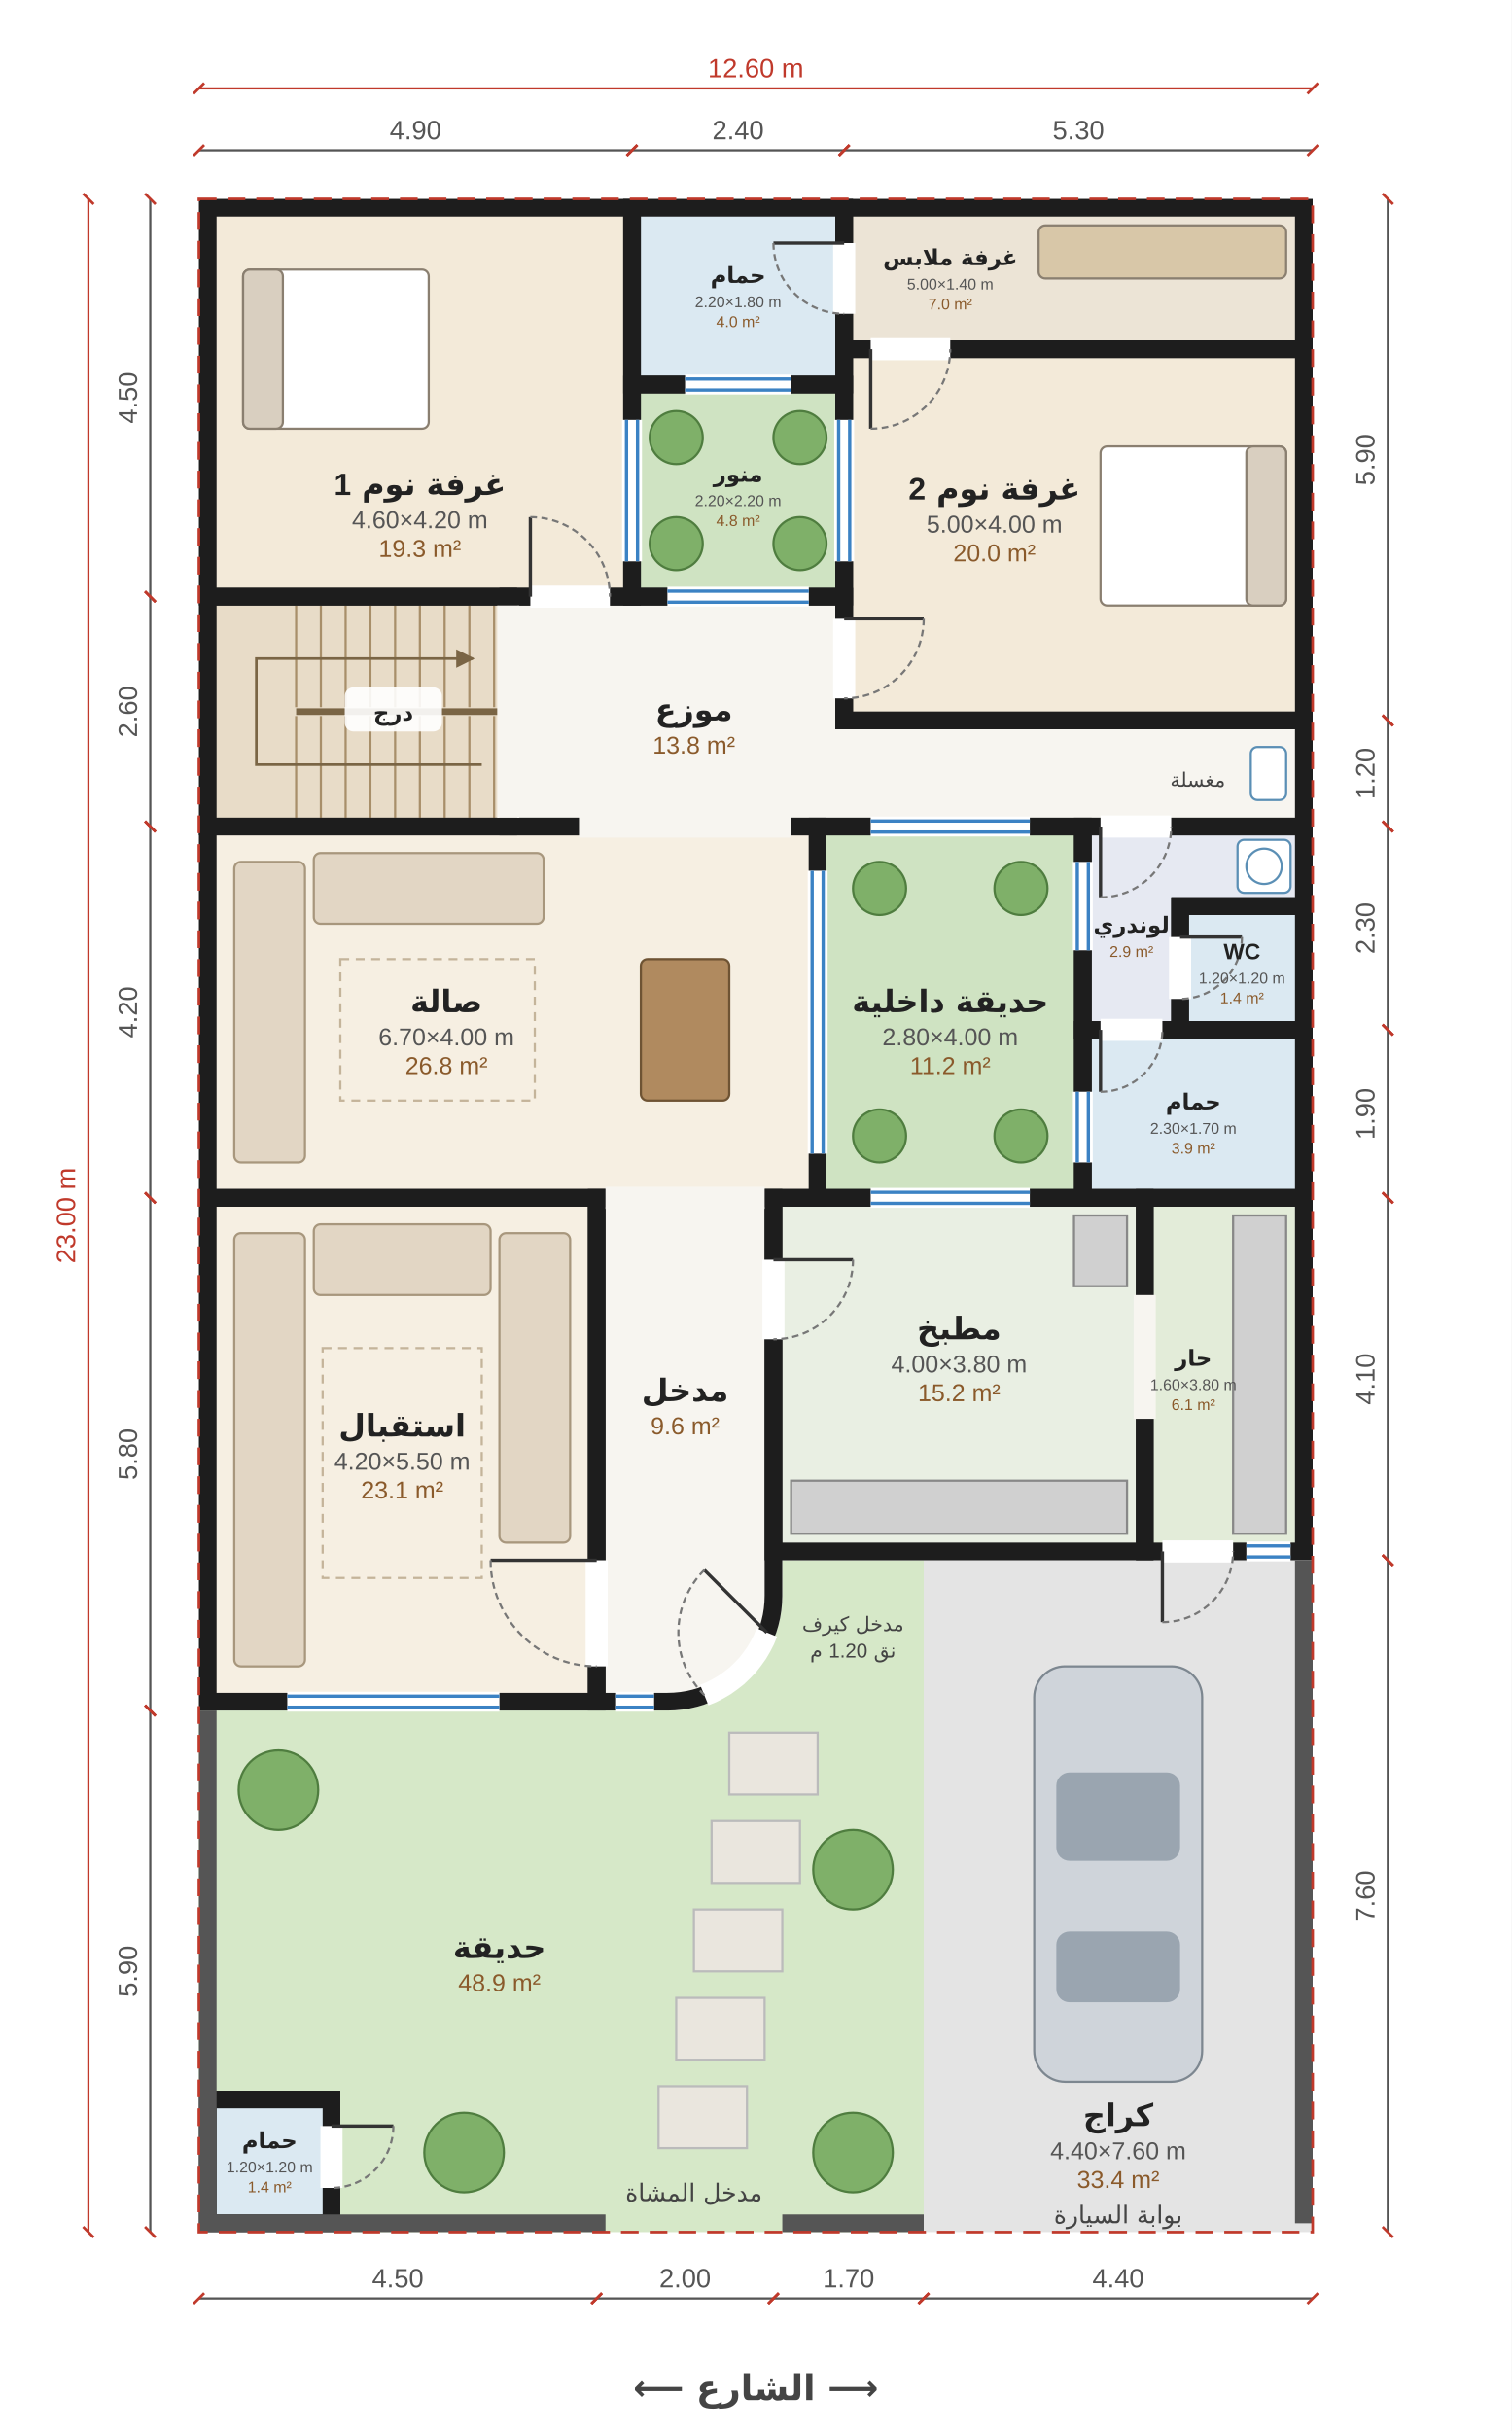
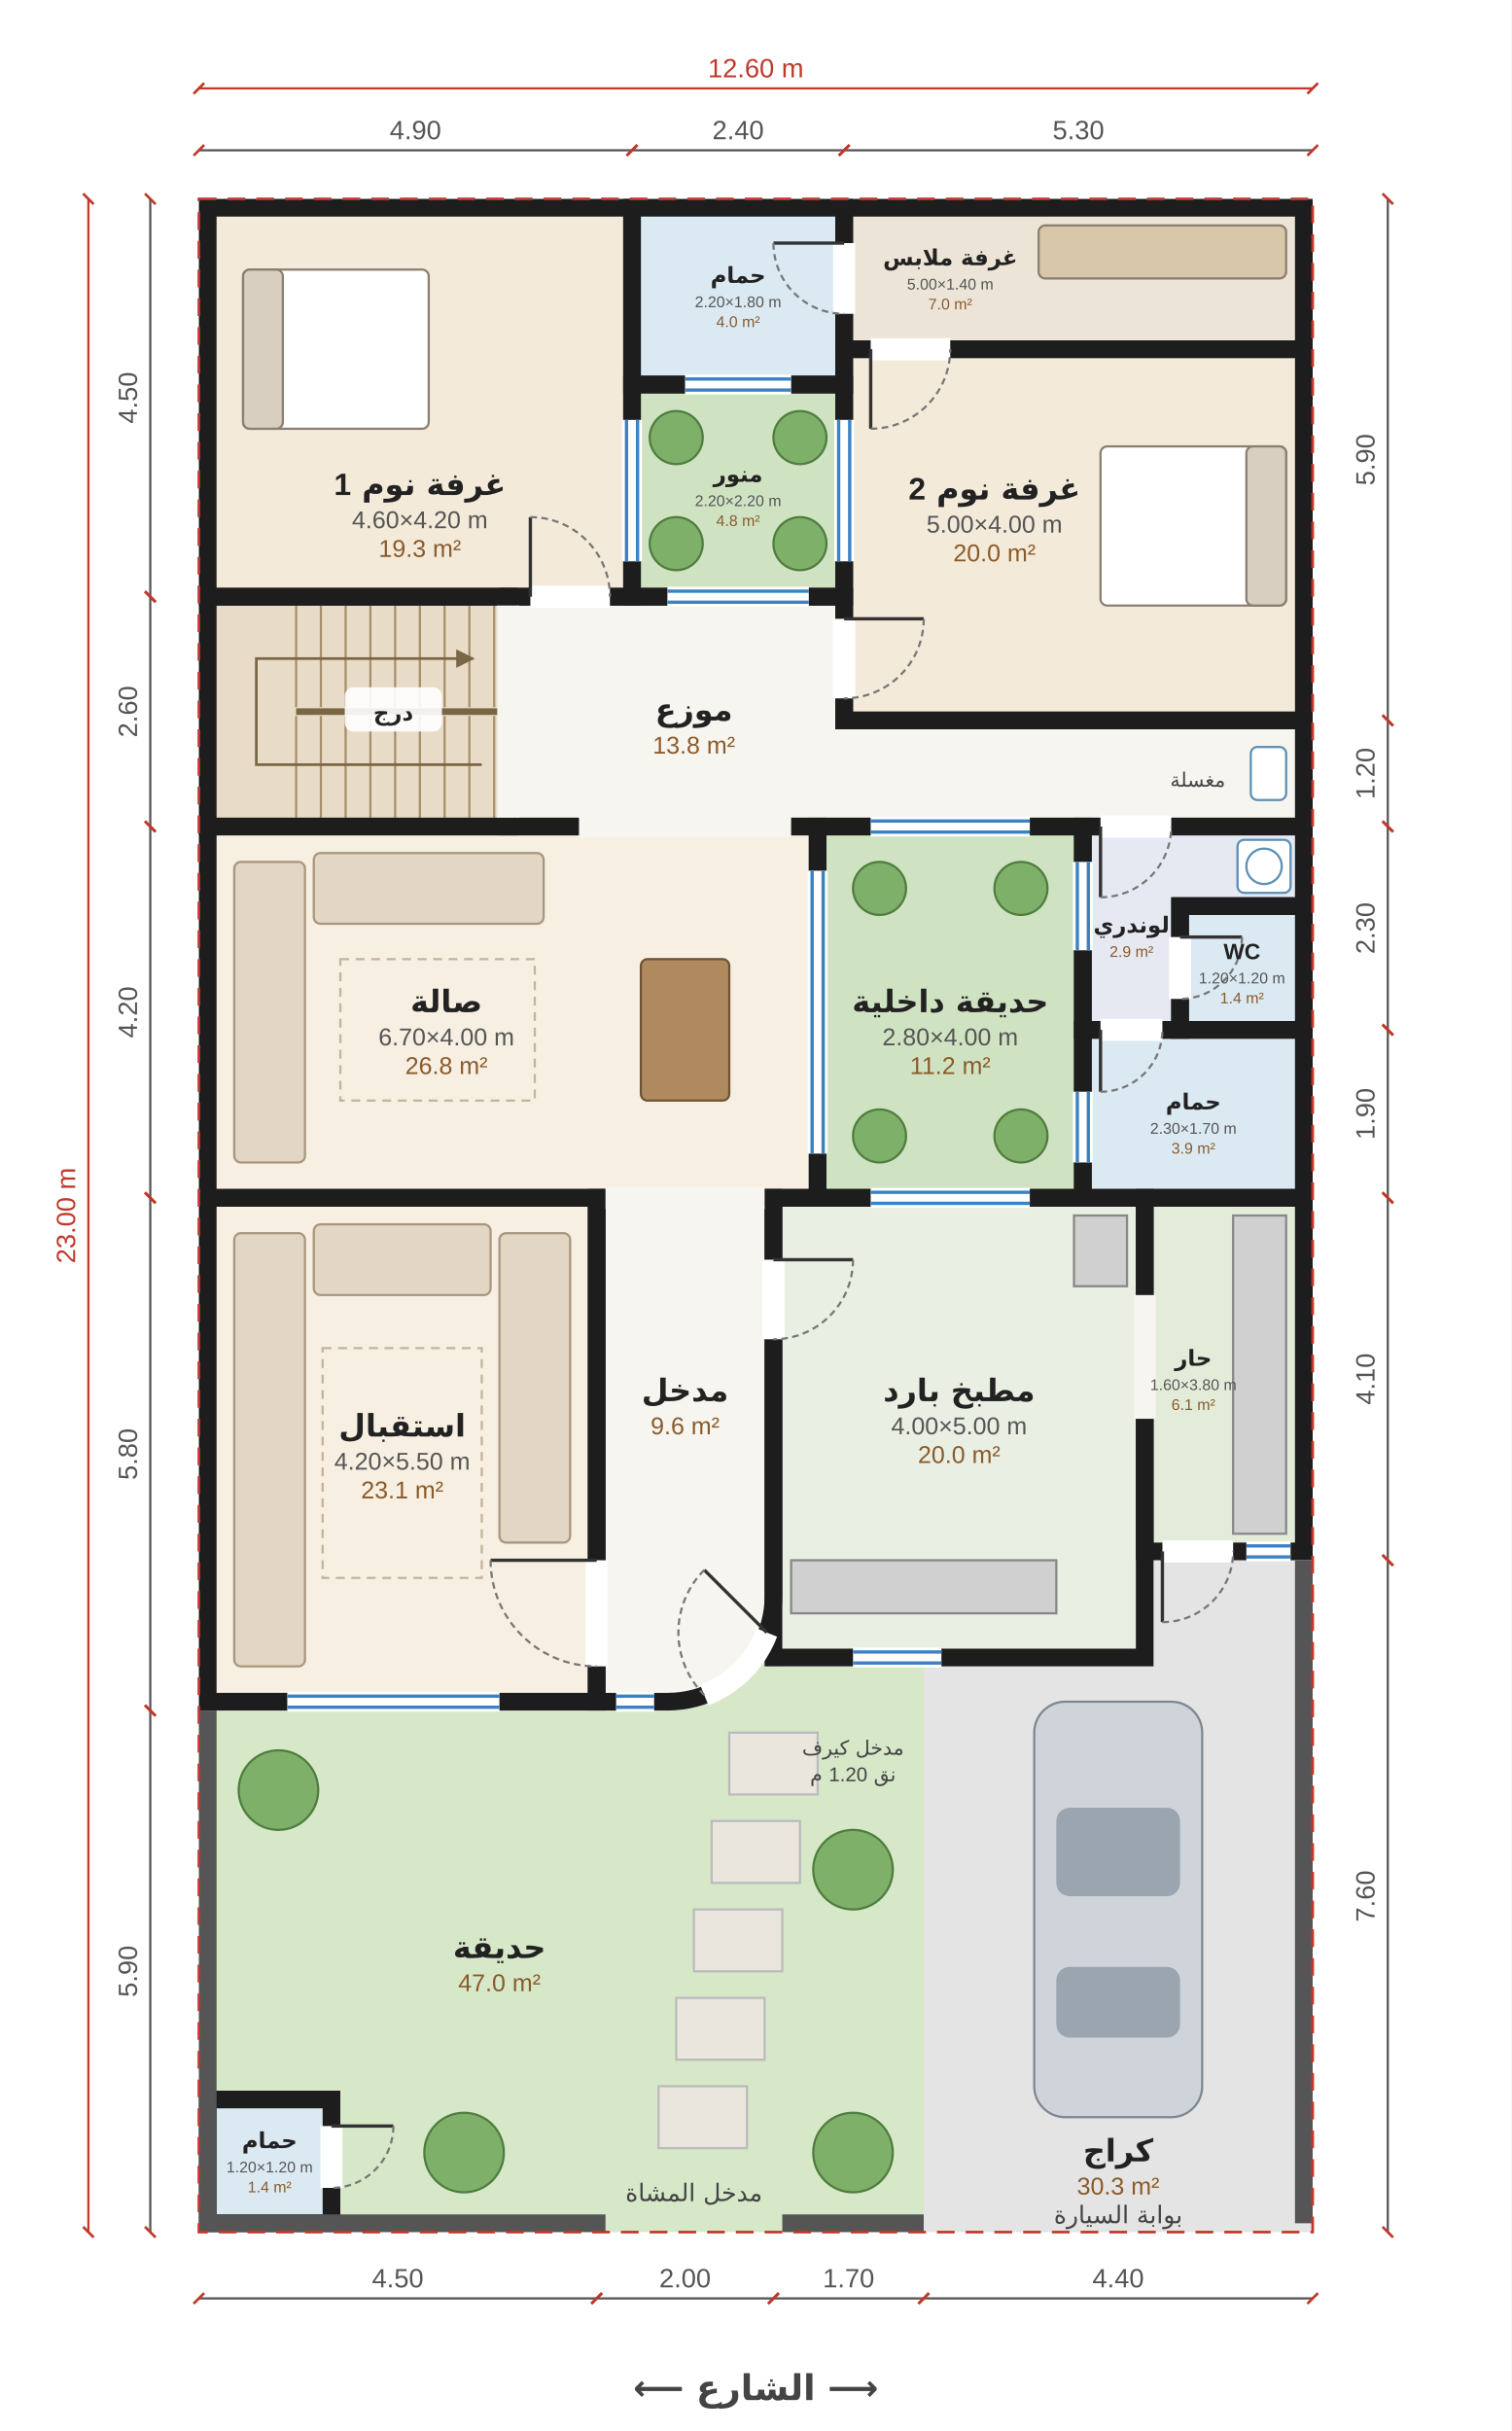
<svg xmlns="http://www.w3.org/2000/svg" viewBox="0 0 684 1100" width="684" height="1100" font-family="Tahoma, Arial, sans-serif">
  <defs>
    <marker id="arr" viewBox="0 0 10 10" refX="9" refY="5" markerWidth="7" markerHeight="7" orient="auto">
      <path d="M0,0 L10,5 L0,10 z" fill="#7a6545" />
    </marker>
    <marker id="tk" viewBox="0 0 10 10" refX="5" refY="5" markerWidth="8" markerHeight="8" orient="auto">
      <path d="M2,8 L8,2" stroke="#c0392b" stroke-width="1.5" />
    </marker>
  </defs>
  <rect width="684" height="1100" fill="#fff" />
-   <polygon points="418.0,706.0 594.0,706.0 594.0,1010.0 418.0,1010.0" fill="#e4e4e4" />
-   <polygon points="90.0,774.0 302.0,774.0 305.4,773.9 308.8,773.6 312.1,773.0 315.5,772.2 318.7,771.2 321.9,770.0 325.0,768.6 328.0,767.0 330.9,765.2 333.7,763.3 336.3,761.1 338.8,758.8 341.1,756.3 343.3,753.7 345.2,750.9 347.0,748.0 348.6,745.0 350.0,741.9 351.2,738.7 352.2,735.5 353.0,732.1 353.6,728.8 353.9,725.4 354.0,722.0 354.0,706.0 418.0,706.0 418.0,1010.0 154.0,1010.0 154.0,946.0 90.0,946.0" fill="#d6e8c8" />
+   <polygon points="522.0,706.0 594.0,706.0 594.0,1010.0 418.0,1010.0 418.0,754.0 522.0,754.0" fill="#e4e4e4" />
+   <polygon points="90.0,774.0 302.0,774.0 305.4,773.9 308.8,773.6 312.1,773.0 315.5,772.2 318.7,771.2 321.9,770.0 325.0,768.6 328.0,767.0 330.9,765.2 333.7,763.3 336.3,761.1 338.8,758.8 341.1,756.3 343.3,753.7 345.2,750.9 347.0,748.0 348.6,745.0 350.0,741.9 351.2,738.7 352.2,735.5 353.0,732.1 353.6,728.8 353.9,725.4 354.0,722.0 354.0,754.0 418.0,754.0 418.0,1010.0 154.0,1010.0 154.0,946.0 90.0,946.0" fill="#d6e8c8" />
  <polygon points="94.0,94.0 286.0,94.0 286.0,270.0 94.0,270.0" fill="#f3ead9" />
  <polygon points="286.0,94.0 382.0,94.0 382.0,174.0 286.0,174.0" fill="#dbe9f2" />
  <polygon points="286.0,174.0 382.0,174.0 382.0,270.0 286.0,270.0" fill="#cfe3c2" />
  <polygon points="382.0,94.0 590.0,94.0 590.0,158.0 382.0,158.0" fill="#ece4d6" />
  <polygon points="382.0,158.0 590.0,158.0 590.0,326.0 382.0,326.0" fill="#f3ead9" />
  <polygon points="94.0,270.0 230.0,270.0 230.0,374.0 94.0,374.0" fill="#e8dcc8" />
  <polygon points="230.0,270.0 382.0,270.0 382.0,326.0 590.0,326.0 590.0,374.0 230.0,374.0" fill="#f7f5f0" />
  <polygon points="94.0,374.0 370.0,374.0 370.0,542.0 94.0,542.0" fill="#f6efe2" />
  <polygon points="370.0,374.0 490.0,374.0 490.0,542.0 370.0,542.0" fill="#cfe3c2" />
  <polygon points="490.0,374.0 590.0,374.0 590.0,410.0 534.0,410.0 534.0,466.0 490.0,466.0" fill="#e6e9f2" />
  <polygon points="534.0,410.0 590.0,410.0 590.0,466.0 534.0,466.0" fill="#dbe9f2" />
  <polygon points="490.0,466.0 590.0,466.0 590.0,542.0 490.0,542.0" fill="#dbe9f2" />
  <polygon points="94.0,542.0 270.0,542.0 270.0,770.0 94.0,770.0" fill="#f6efe2" />
  <polygon points="270.0,542.0 350.0,542.0 350.0,722.0 349.9,725.1 349.6,728.3 349.1,731.4 348.4,734.4 347.5,737.4 346.3,740.4 345.0,743.2 343.6,746.0 341.9,748.7 340.1,751.2 338.1,753.6 335.9,755.9 333.6,758.1 331.2,760.1 328.7,761.9 326.0,763.6 323.2,765.0 320.4,766.3 317.4,767.5 314.4,768.4 311.4,769.1 308.3,769.6 305.1,769.9 302.0,770.0 270.0,770.0" fill="#f7f5f0" />
-   <polygon points="350.0,542.0 518.0,542.0 518.0,702.0 350.0,702.0" fill="#e9efe3" />
+   <polygon points="350.0,542.0 518.0,542.0 518.0,750.0 350.0,750.0" fill="#e9efe3" />
  <polygon points="518.0,542.0 590.0,542.0 590.0,702.0 518.0,702.0" fill="#e3ecd9" />
  <polygon points="94.0,950.0 150.0,950.0 150.0,1006.0 94.0,1006.0" fill="#dbe9f2" />
  <rect x="110.0" y="122.0" width="84.0" height="72.0" fill="#fff" stroke="#8a7f70" rx="3" />
  <rect x="110.0" y="122.0" width="18.0" height="72.0" fill="#d9cfc0" stroke="#8a7f70" rx="3" />
  <rect x="498.0" y="202.0" width="84.0" height="72.0" fill="#fff" stroke="#8a7f70" rx="3" />
  <rect x="564.0" y="202.0" width="18.0" height="72.0" fill="#d9cfc0" stroke="#8a7f70" rx="3" />
  <rect x="470.0" y="102.0" width="112.0" height="24.0" fill="#d8c7a8" stroke="#8a7f70" rx="3" />
  <rect x="566.0" y="338.0" width="16.0" height="24.0" fill="#fff" stroke="#5b8fb5" rx="3" />
  <rect x="106.0" y="390.0" width="32.0" height="136.0" fill="#e2d6c4" stroke="#a8977d" rx="3" />
  <rect x="142.0" y="386.0" width="104.0" height="32.0" fill="#e2d6c4" stroke="#a8977d" rx="3" />
  <rect x="154.0" y="434.0" width="88.0" height="64.0" fill="none" stroke="#c4b49a" rx="0" stroke-dasharray="4 3" />
  <rect x="290.0" y="434.0" width="40.0" height="64.0" fill="#b08a5f" stroke="#6e5333" rx="3" />
  <rect x="106.0" y="558.0" width="32.0" height="196.0" fill="#e2d6c4" stroke="#a8977d" rx="3" />
  <rect x="226.0" y="558.0" width="32.0" height="140.0" fill="#e2d6c4" stroke="#a8977d" rx="3" />
  <rect x="142.0" y="554.0" width="80.0" height="32.0" fill="#e2d6c4" stroke="#a8977d" rx="3" />
  <rect x="146.0" y="610.0" width="72.0" height="104.0" fill="none" stroke="#c4b49a" rx="0" stroke-dasharray="4 3" />
-   <rect x="358.0" y="670.0" width="152.0" height="24.0" fill="#d0d0d0" stroke="#888" rx="0" />
+   <rect x="358.0" y="706.0" width="120.0" height="24.0" fill="#d0d0d0" stroke="#888" rx="0" />
  <rect x="486.0" y="550.0" width="24.0" height="32.0" fill="#d0d0d0" stroke="#888" rx="0" />
  <rect x="558.0" y="550.0" width="24.0" height="144.0" fill="#d0d0d0" stroke="#888" rx="0" />
  <rect x="560.0" y="380.0" width="24.0" height="24.0" fill="#fff" stroke="#5b8fb5" rx="3" />
  <circle cx="572.0" cy="392.0" r="8.0" fill="none" stroke="#5b8fb5" />
  <circle cx="398.0" cy="402.0" r="12.0" fill="#7fb069" stroke="#4f7d3f" />
  <circle cx="462.0" cy="402.0" r="12.0" fill="#7fb069" stroke="#4f7d3f" />
  <circle cx="398.0" cy="514.0" r="12.0" fill="#7fb069" stroke="#4f7d3f" />
  <circle cx="462.0" cy="514.0" r="12.0" fill="#7fb069" stroke="#4f7d3f" />
  <circle cx="306.0" cy="198.0" r="12.0" fill="#7fb069" stroke="#4f7d3f" />
  <circle cx="362.0" cy="198.0" r="12.0" fill="#7fb069" stroke="#4f7d3f" />
  <circle cx="306.0" cy="246.0" r="12.0" fill="#7fb069" stroke="#4f7d3f" />
  <circle cx="362.0" cy="246.0" r="12.0" fill="#7fb069" stroke="#4f7d3f" />
  <circle cx="126.0" cy="810.0" r="18.0" fill="#7fb069" stroke="#4f7d3f" />
  <circle cx="386.0" cy="846.0" r="18.0" fill="#7fb069" stroke="#4f7d3f" />
  <circle cx="210.0" cy="974.0" r="18.0" fill="#7fb069" stroke="#4f7d3f" />
  <circle cx="386.0" cy="974.0" r="18.0" fill="#7fb069" stroke="#4f7d3f" />
  <rect x="298.0" y="944.0" width="40.0" height="28.0" fill="#eae6de" stroke="#bbb" rx="0" />
  <rect x="306.0" y="904.0" width="40.0" height="28.0" fill="#eae6de" stroke="#bbb" rx="0" />
  <rect x="314.0" y="864.0" width="40.0" height="28.0" fill="#eae6de" stroke="#bbb" rx="0" />
  <rect x="322.0" y="824.0" width="40.0" height="28.0" fill="#eae6de" stroke="#bbb" rx="0" />
  <rect x="330.0" y="784.0" width="40.0" height="28.0" fill="#eae6de" stroke="#bbb" rx="0" />
-   <rect x="468.0" y="754.0" width="76.0" height="188.0" fill="#cfd4da" stroke="#7d8790" rx="14" />
-   <rect x="478.0" y="802.0" width="56.0" height="40.0" fill="#9aa5b0" stroke="none" rx="6" />
-   <rect x="478.0" y="874.0" width="56.0" height="32.0" fill="#9aa5b0" stroke="none" rx="6" />
+   <rect x="468.0" y="770.0" width="76.0" height="188.0" fill="#cfd4da" stroke="#7d8790" rx="14" />
+   <rect x="478.0" y="818.0" width="56.0" height="40.0" fill="#9aa5b0" stroke="none" rx="6" />
+   <rect x="478.0" y="890.0" width="56.0" height="32.0" fill="#9aa5b0" stroke="none" rx="6" />
  <line x1="134.0" y1="274.0" x2="134.0" y2="320.0" stroke="#a88f6a" />
  <line x1="134.0" y1="324.0" x2="134.0" y2="370.0" stroke="#a88f6a" />
  <line x1="145.2" y1="274.0" x2="145.2" y2="320.0" stroke="#a88f6a" />
  <line x1="145.2" y1="324.0" x2="145.2" y2="370.0" stroke="#a88f6a" />
  <line x1="156.4" y1="274.0" x2="156.4" y2="320.0" stroke="#a88f6a" />
  <line x1="156.4" y1="324.0" x2="156.4" y2="370.0" stroke="#a88f6a" />
  <line x1="167.6" y1="274.0" x2="167.6" y2="320.0" stroke="#a88f6a" />
  <line x1="167.6" y1="324.0" x2="167.6" y2="370.0" stroke="#a88f6a" />
  <line x1="178.8" y1="274.0" x2="178.8" y2="320.0" stroke="#a88f6a" />
  <line x1="178.8" y1="324.0" x2="178.8" y2="370.0" stroke="#a88f6a" />
  <line x1="190.0" y1="274.0" x2="190.0" y2="320.0" stroke="#a88f6a" />
  <line x1="190.0" y1="324.0" x2="190.0" y2="370.0" stroke="#a88f6a" />
  <line x1="201.2" y1="274.0" x2="201.2" y2="320.0" stroke="#a88f6a" />
  <line x1="201.2" y1="324.0" x2="201.2" y2="370.0" stroke="#a88f6a" />
  <line x1="212.4" y1="274.0" x2="212.4" y2="320.0" stroke="#a88f6a" />
  <line x1="212.4" y1="324.0" x2="212.4" y2="370.0" stroke="#a88f6a" />
  <line x1="223.6" y1="274.0" x2="223.6" y2="320.0" stroke="#a88f6a" />
  <line x1="223.6" y1="324.0" x2="223.6" y2="370.0" stroke="#a88f6a" />
  <line x1="134.0" y1="322.0" x2="226.0" y2="322.0" stroke="#7a6545" stroke-width="3" />
  <path d="M218.0,346.0 L116.0,346.0 L116.0,298.0 L214.0,298.0" fill="none" stroke="#7a6545" stroke-width="1.2" marker-end="url(#arr)" />
  <polygon points="94.0,94.0 286.0,94.0 286.0,270.0 94.0,270.0" fill="none" stroke="#1d1d1d" stroke-width="8.0" stroke-linejoin="miter" />
  <polygon points="286.0,94.0 382.0,94.0 382.0,174.0 286.0,174.0" fill="none" stroke="#1d1d1d" stroke-width="8.0" stroke-linejoin="miter" />
  <polygon points="286.0,174.0 382.0,174.0 382.0,270.0 286.0,270.0" fill="none" stroke="#1d1d1d" stroke-width="8.0" stroke-linejoin="miter" />
  <polygon points="382.0,94.0 590.0,94.0 590.0,158.0 382.0,158.0" fill="none" stroke="#1d1d1d" stroke-width="8.0" stroke-linejoin="miter" />
  <polygon points="382.0,158.0 590.0,158.0 590.0,326.0 382.0,326.0" fill="none" stroke="#1d1d1d" stroke-width="8.0" stroke-linejoin="miter" />
  <polygon points="94.0,270.0 230.0,270.0 230.0,374.0 94.0,374.0" fill="none" stroke="#1d1d1d" stroke-width="8.0" stroke-linejoin="miter" />
  <polygon points="230.0,270.0 382.0,270.0 382.0,326.0 590.0,326.0 590.0,374.0 230.0,374.0" fill="none" stroke="#1d1d1d" stroke-width="8.0" stroke-linejoin="miter" />
  <polygon points="94.0,374.0 370.0,374.0 370.0,542.0 94.0,542.0" fill="none" stroke="#1d1d1d" stroke-width="8.0" stroke-linejoin="miter" />
  <polygon points="370.0,374.0 490.0,374.0 490.0,542.0 370.0,542.0" fill="none" stroke="#1d1d1d" stroke-width="8.0" stroke-linejoin="miter" />
  <polygon points="490.0,374.0 590.0,374.0 590.0,410.0 534.0,410.0 534.0,466.0 490.0,466.0" fill="none" stroke="#1d1d1d" stroke-width="8.0" stroke-linejoin="miter" />
  <polygon points="534.0,410.0 590.0,410.0 590.0,466.0 534.0,466.0" fill="none" stroke="#1d1d1d" stroke-width="8.0" stroke-linejoin="miter" />
  <polygon points="490.0,466.0 590.0,466.0 590.0,542.0 490.0,542.0" fill="none" stroke="#1d1d1d" stroke-width="8.0" stroke-linejoin="miter" />
  <polygon points="94.0,542.0 270.0,542.0 270.0,770.0 94.0,770.0" fill="none" stroke="#1d1d1d" stroke-width="8.0" stroke-linejoin="miter" />
  <polygon points="270.0,542.0 350.0,542.0 350.0,722.0 349.9,725.1 349.6,728.3 349.1,731.4 348.4,734.4 347.5,737.4 346.3,740.4 345.0,743.2 343.6,746.0 341.9,748.7 340.1,751.2 338.1,753.6 335.9,755.9 333.6,758.1 331.2,760.1 328.7,761.9 326.0,763.6 323.2,765.0 320.4,766.3 317.4,767.5 314.4,768.4 311.4,769.1 308.3,769.6 305.1,769.9 302.0,770.0 270.0,770.0" fill="none" stroke="#1d1d1d" stroke-width="8.0" stroke-linejoin="miter" />
-   <polygon points="350.0,542.0 518.0,542.0 518.0,702.0 350.0,702.0" fill="none" stroke="#1d1d1d" stroke-width="8.0" stroke-linejoin="miter" />
+   <polygon points="350.0,542.0 518.0,542.0 518.0,750.0 350.0,750.0" fill="none" stroke="#1d1d1d" stroke-width="8.0" stroke-linejoin="miter" />
  <polygon points="518.0,542.0 590.0,542.0 590.0,702.0 518.0,702.0" fill="none" stroke="#1d1d1d" stroke-width="8.0" stroke-linejoin="miter" />
  <polygon points="94.0,950.0 150.0,950.0 150.0,1006.0 94.0,1006.0" fill="none" stroke="#1d1d1d" stroke-width="8.0" stroke-linejoin="miter" />
  <polyline points="94.0,774.0 94.0,1006.0 274.0,1006.0" stroke="#555" stroke-width="8.0" fill="none" />
  <polyline points="354.0,1006.0 418.0,1006.0" stroke="#555" stroke-width="8.0" fill="none" />
  <polyline points="590.0,706.0 590.0,1006.0" stroke="#555" stroke-width="8.0" fill="none" />
  <rect x="90" y="90" width="504.0" height="920.0" fill="none" stroke="#c0392b" stroke-width="1.2" stroke-dasharray="8 5" />
  <line x1="230.0" y1="274.0" x2="230.0" y2="370.0" stroke="#f7f5f0" stroke-width="10.0" />
  <line x1="262.0" y1="374.0" x2="358.0" y2="374.0" stroke="#f7f5f0" stroke-width="10.0" />
  <line x1="274.0" y1="542.0" x2="346.0" y2="542.0" stroke="#f7f5f0" stroke-width="10.0" />
  <line x1="518.0" y1="586.0" x2="518.0" y2="642.0" stroke="#f7f5f0" stroke-width="10.0" />
  <line x1="240.0" y1="270.0" x2="276.0" y2="270.0" stroke="#fff" stroke-width="10.0" />
  <line x1="240.0" y1="270.0" x2="240.0" y2="234.0" stroke="#333" stroke-width="1.5" />
  <path d="M240.0,234.0 A36,36 0 0 1 276.0,270.0" fill="none" stroke="#777" stroke-dasharray="3 2" />
  <line x1="382.0" y1="280.0" x2="382.0" y2="316.0" stroke="#fff" stroke-width="10.0" />
  <line x1="382.0" y1="280.0" x2="418.0" y2="280.0" stroke="#333" stroke-width="1.5" />
  <path d="M418.0,280.0 A36,36 0 0 1 382.0,316.0" fill="none" stroke="#777" stroke-dasharray="3 2" />
  <line x1="394.0" y1="158.0" x2="430.0" y2="158.0" stroke="#fff" stroke-width="10.0" />
  <line x1="394.0" y1="158.0" x2="394.0" y2="194" stroke="#333" stroke-width="1.5" />
  <path d="M394.0,194 A36,36 0 0 0 430.0,158.0" fill="none" stroke="#777" stroke-dasharray="3 2" />
  <line x1="382.0" y1="110.0" x2="382.0" y2="142.0" stroke="#fff" stroke-width="10.0" />
  <line x1="382.0" y1="110.0" x2="350.0" y2="110.0" stroke="#333" stroke-width="1.5" />
  <path d="M350.0,110.0 A32.0,32.0 0 0 0 382.0,142.0" fill="none" stroke="#777" stroke-dasharray="3 2" />
  <line x1="498.0" y1="374.0" x2="530.0" y2="374.0" stroke="#fff" stroke-width="10.0" />
  <line x1="498.0" y1="374.0" x2="498.0" y2="406.0" stroke="#333" stroke-width="1.5" />
  <path d="M498.0,406.0 A32,32 0 0 0 530.0,374.0" fill="none" stroke="#777" stroke-dasharray="3 2" />
  <line x1="534.0" y1="424.0" x2="534.0" y2="452.0" stroke="#fff" stroke-width="10.0" />
  <line x1="534.0" y1="424.0" x2="562.0" y2="424.0" stroke="#333" stroke-width="1.5" />
  <path d="M562.0,424.0 A28,28 0 0 1 534.0,452.0" fill="none" stroke="#777" stroke-dasharray="3 2" />
  <line x1="498.0" y1="466.0" x2="526.0" y2="466.0" stroke="#fff" stroke-width="10.0" />
  <line x1="498.0" y1="466.0" x2="498.0" y2="494" stroke="#333" stroke-width="1.5" />
  <path d="M498.0,494 A28,28 0 0 0 526.0,466.0" fill="none" stroke="#777" stroke-dasharray="3 2" />
  <line x1="270.0" y1="706.0" x2="270.0" y2="754.0" stroke="#fff" stroke-width="10.0" />
  <line x1="270.0" y1="706.0" x2="222" y2="706.0" stroke="#333" stroke-width="1.5" />
  <path d="M222,706.0 A48,48 0 0 0 270.0,754.0" fill="none" stroke="#777" stroke-dasharray="3 2" />
  <line x1="350.0" y1="570.0" x2="350.0" y2="606.0" stroke="#fff" stroke-width="10.0" />
  <line x1="350.0" y1="570.0" x2="386.0" y2="570.0" stroke="#333" stroke-width="1.5" />
  <path d="M386.0,570.0 A36,36 0 0 1 350.0,606.0" fill="none" stroke="#777" stroke-dasharray="3 2" />
  <line x1="526.0" y1="702.0" x2="558.0" y2="702.0" stroke="#fff" stroke-width="10.0" />
  <line x1="526.0" y1="702.0" x2="526.0" y2="734.0" stroke="#333" stroke-width="1.5" />
  <path d="M526.0,734.0 A32,32 0 0 0 558.0,702.0" fill="none" stroke="#777" stroke-dasharray="3 2" />
  <line x1="150.0" y1="962.0" x2="150.0" y2="990.0" stroke="#fff" stroke-width="10.0" />
  <line x1="150.0" y1="962.0" x2="178" y2="962.0" stroke="#333" stroke-width="1.5" />
  <path d="M178,962.0 A28,28 0 0 1 150.0,990.0" fill="none" stroke="#777" stroke-dasharray="3 2" />
  <line x1="286.0" y1="190.0" x2="286.0" y2="254.0" stroke="#fff" stroke-width="9.0" />
  <line x1="283.5" y1="190.0" x2="283.5" y2="254.0" stroke="#3b82c4" stroke-width="1.5" />
  <line x1="288.5" y1="190.0" x2="288.5" y2="254.0" stroke="#3b82c4" stroke-width="1.5" />
  <line x1="382.0" y1="190.0" x2="382.0" y2="254.0" stroke="#fff" stroke-width="9.0" />
  <line x1="379.5" y1="190.0" x2="379.5" y2="254.0" stroke="#3b82c4" stroke-width="1.5" />
  <line x1="384.5" y1="190.0" x2="384.5" y2="254.0" stroke="#3b82c4" stroke-width="1.5" />
  <line x1="310.0" y1="174.0" x2="358.0" y2="174.0" stroke="#fff" stroke-width="9.0" />
  <line x1="310.0" y1="171.5" x2="358.0" y2="171.5" stroke="#3b82c4" stroke-width="1.5" />
  <line x1="310.0" y1="176.5" x2="358.0" y2="176.5" stroke="#3b82c4" stroke-width="1.5" />
  <line x1="302.0" y1="270.0" x2="366.0" y2="270.0" stroke="#fff" stroke-width="9.0" />
  <line x1="302.0" y1="267.5" x2="366.0" y2="267.5" stroke="#3b82c4" stroke-width="1.5" />
  <line x1="302.0" y1="272.5" x2="366.0" y2="272.5" stroke="#3b82c4" stroke-width="1.5" />
  <line x1="370.0" y1="394.0" x2="370.0" y2="522.0" stroke="#fff" stroke-width="9.0" />
  <line x1="367.5" y1="394.0" x2="367.5" y2="522.0" stroke="#3b82c4" stroke-width="1.5" />
  <line x1="372.5" y1="394.0" x2="372.5" y2="522.0" stroke="#3b82c4" stroke-width="1.5" />
  <line x1="394.0" y1="374.0" x2="466.0" y2="374.0" stroke="#fff" stroke-width="9.0" />
  <line x1="394.0" y1="371.5" x2="466.0" y2="371.5" stroke="#3b82c4" stroke-width="1.5" />
  <line x1="394.0" y1="376.5" x2="466.0" y2="376.5" stroke="#3b82c4" stroke-width="1.5" />
  <line x1="394.0" y1="542.0" x2="466.0" y2="542.0" stroke="#fff" stroke-width="9.0" />
  <line x1="394.0" y1="539.5" x2="466.0" y2="539.5" stroke="#3b82c4" stroke-width="1.5" />
  <line x1="394.0" y1="544.5" x2="466.0" y2="544.5" stroke="#3b82c4" stroke-width="1.5" />
  <line x1="490.0" y1="390.0" x2="490.0" y2="430.0" stroke="#fff" stroke-width="9.0" />
  <line x1="487.5" y1="390.0" x2="487.5" y2="430.0" stroke="#3b82c4" stroke-width="1.5" />
  <line x1="492.5" y1="390.0" x2="492.5" y2="430.0" stroke="#3b82c4" stroke-width="1.5" />
  <line x1="490.0" y1="494.0" x2="490.0" y2="526.0" stroke="#fff" stroke-width="9.0" />
  <line x1="487.5" y1="494.0" x2="487.5" y2="526.0" stroke="#3b82c4" stroke-width="1.5" />
  <line x1="492.5" y1="494.0" x2="492.5" y2="526.0" stroke="#3b82c4" stroke-width="1.5" />
  <line x1="564.0" y1="702.0" x2="584.0" y2="702.0" stroke="#fff" stroke-width="9.0" />
  <line x1="564.0" y1="699.5" x2="584.0" y2="699.5" stroke="#3b82c4" stroke-width="1.5" />
  <line x1="564.0" y1="704.5" x2="584.0" y2="704.5" stroke="#3b82c4" stroke-width="1.5" />
+   <line x1="386.0" y1="750.0" x2="426.0" y2="750.0" stroke="#fff" stroke-width="9.0" />
+   <line x1="386.0" y1="747.5" x2="426.0" y2="747.5" stroke="#3b82c4" stroke-width="1.5" />
+   <line x1="386.0" y1="752.5" x2="426.0" y2="752.5" stroke="#3b82c4" stroke-width="1.5" />
  <line x1="130.0" y1="770.0" x2="226.0" y2="770.0" stroke="#fff" stroke-width="9.0" />
  <line x1="130.0" y1="767.5" x2="226.0" y2="767.5" stroke="#3b82c4" stroke-width="1.5" />
  <line x1="130.0" y1="772.5" x2="226.0" y2="772.5" stroke="#3b82c4" stroke-width="1.5" />
  <line x1="278.8" y1="770.0" x2="296.0" y2="770.0" stroke="#fff" stroke-width="9.0" />
  <line x1="278.8" y1="767.5" x2="296.0" y2="767.5" stroke="#3b82c4" stroke-width="1.5" />
  <line x1="278.8" y1="772.5" x2="296.0" y2="772.5" stroke="#3b82c4" stroke-width="1.5" />
  <polyline points="347.0,738.7 345.7,741.9 344.1,745.0 342.4,747.9 340.4,750.7 338.3,753.4 335.9,755.9 333.4,758.3 330.7,760.4 327.9,762.4 325.0,764.1 321.9,765.7 318.7,767.0" fill="none" stroke="#fff" stroke-width="10.0" />
  <line x1="347.0" y1="738.7" x2="318.7" y2="710.4" stroke="#333" stroke-width="1.5" />
  <path d="M318.7,710.4 A40.0,40.0 0 0 0 318.7,767.0" fill="none" stroke="#777" stroke-dasharray="3 2" />
-   <text x="386.0" y="738.0" text-anchor="middle" font-size="9" fill="#444">مدخل كيرف</text>
-   <text x="386.0" y="750.0" text-anchor="middle" font-size="9" fill="#444">نق 1.20 م</text>
+   <text x="386.0" y="794.0" text-anchor="middle" font-size="9" fill="#444">مدخل كيرف</text>
+   <text x="386.0" y="806.0" text-anchor="middle" font-size="9" fill="#444">نق 1.20 م</text>
  <text x="190.0" y="224.0" text-anchor="middle" font-size="14" font-weight="bold" fill="#222">غرفة نوم 1</text>
  <text x="190.0" y="239.0" text-anchor="middle" font-size="11" fill="#555">4.60×4.20 m</text>
  <text x="190.0" y="252.0" text-anchor="middle" font-size="11" fill="#8a5a2b">19.3 m²</text>
  <text x="334.0" y="128.0" text-anchor="middle" font-size="10" font-weight="bold" fill="#222">حمام</text>
  <text x="334.0" y="139.0" text-anchor="middle" font-size="7" fill="#555">2.20×1.80 m</text>
  <text x="334.0" y="148.0" text-anchor="middle" font-size="7" fill="#8a5a2b">4.0 m²</text>
  <text x="334.0" y="218.0" text-anchor="middle" font-size="10" font-weight="bold" fill="#222">منور</text>
  <text x="334.0" y="229.0" text-anchor="middle" font-size="7" fill="#555">2.20×2.20 m</text>
  <text x="334.0" y="238.0" text-anchor="middle" font-size="7" fill="#8a5a2b">4.8 m²</text>
  <text x="430.0" y="120.0" text-anchor="middle" font-size="10" font-weight="bold" fill="#222">غرفة ملابس</text>
  <text x="430.0" y="131.0" text-anchor="middle" font-size="7" fill="#555">5.00×1.40 m</text>
  <text x="430.0" y="140.0" text-anchor="middle" font-size="7" fill="#8a5a2b">7.0 m²</text>
  <text x="450.0" y="226.0" text-anchor="middle" font-size="14" font-weight="bold" fill="#222">غرفة نوم 2</text>
  <text x="450.0" y="241.0" text-anchor="middle" font-size="11" fill="#555">5.00×4.00 m</text>
  <text x="450.0" y="254.0" text-anchor="middle" font-size="11" fill="#8a5a2b">20.0 m²</text>
  <rect x="156.0" y="311.0" width="44" height="20" rx="4" fill="#fff" opacity="0.9" />
  <text x="178.0" y="326.0" text-anchor="middle" font-size="10" font-weight="bold" fill="#222">درج</text>
  <text x="314.0" y="326.0" text-anchor="middle" font-size="14" font-weight="bold" fill="#222">موزع</text>
  <text x="314.0" y="341.0" text-anchor="middle" font-size="11" fill="#8a5a2b">13.8 m²</text>
  <text x="202.0" y="458.0" text-anchor="middle" font-size="14" font-weight="bold" fill="#222">صالة</text>
  <text x="202.0" y="473.0" text-anchor="middle" font-size="11" fill="#555">6.70×4.00 m</text>
  <text x="202.0" y="486.0" text-anchor="middle" font-size="11" fill="#8a5a2b">26.8 m²</text>
  <text x="430.0" y="458.0" text-anchor="middle" font-size="14" font-weight="bold" fill="#222">حديقة داخلية</text>
  <text x="430.0" y="473.0" text-anchor="middle" font-size="11" fill="#555">2.80×4.00 m</text>
  <text x="430.0" y="486.0" text-anchor="middle" font-size="11" fill="#8a5a2b">11.2 m²</text>
  <text x="512.0" y="422.0" text-anchor="middle" font-size="10" font-weight="bold" fill="#222">لوندري</text>
  <text x="512.0" y="433.0" text-anchor="middle" font-size="7" fill="#8a5a2b">2.9 m²</text>
  <text x="562.0" y="434.0" text-anchor="middle" font-size="10" font-weight="bold" fill="#222">WC</text>
  <text x="562.0" y="445.0" text-anchor="middle" font-size="7" fill="#555">1.20×1.20 m</text>
  <text x="562.0" y="454.0" text-anchor="middle" font-size="7" fill="#8a5a2b">1.4 m²</text>
  <text x="540.0" y="502.0" text-anchor="middle" font-size="10" font-weight="bold" fill="#222">حمام</text>
  <text x="540.0" y="513.0" text-anchor="middle" font-size="7" fill="#555">2.30×1.70 m</text>
  <text x="540.0" y="522.0" text-anchor="middle" font-size="7" fill="#8a5a2b">3.9 m²</text>
  <text x="182.0" y="650.0" text-anchor="middle" font-size="14" font-weight="bold" fill="#222">استقبال</text>
  <text x="182.0" y="665.0" text-anchor="middle" font-size="11" fill="#555">4.20×5.50 m</text>
  <text x="182.0" y="678.0" text-anchor="middle" font-size="11" fill="#8a5a2b">23.1 m²</text>
  <text x="310.0" y="634.0" text-anchor="middle" font-size="14" font-weight="bold" fill="#222">مدخل</text>
  <text x="310.0" y="649.0" text-anchor="middle" font-size="11" fill="#8a5a2b">9.6 m²</text>
-   <text x="434.0" y="606.0" text-anchor="middle" font-size="14" font-weight="bold" fill="#222">مطبخ</text>
-   <text x="434.0" y="621.0" text-anchor="middle" font-size="11" fill="#555">4.00×3.80 m</text>
-   <text x="434.0" y="634.0" text-anchor="middle" font-size="11" fill="#8a5a2b">15.2 m²</text>
+   <text x="434.0" y="634.0" text-anchor="middle" font-size="14" font-weight="bold" fill="#222">مطبخ بارد</text>
+   <text x="434.0" y="649.0" text-anchor="middle" font-size="11" fill="#555">4.00×5.00 m</text>
+   <text x="434.0" y="662.0" text-anchor="middle" font-size="11" fill="#8a5a2b">20.0 m²</text>
  <text x="540.0" y="618.0" text-anchor="middle" font-size="10" font-weight="bold" fill="#222">حار</text>
  <text x="540.0" y="629.0" text-anchor="middle" font-size="7" fill="#555">1.60×3.80 m</text>
  <text x="540.0" y="638.0" text-anchor="middle" font-size="7" fill="#8a5a2b">6.1 m²</text>
  <text x="122.0" y="972.0" text-anchor="middle" font-size="10" font-weight="bold" fill="#222">حمام</text>
  <text x="122.0" y="983.0" text-anchor="middle" font-size="7" fill="#555">1.20×1.20 m</text>
  <text x="122.0" y="992.0" text-anchor="middle" font-size="7" fill="#8a5a2b">1.4 m²</text>
-   <text x="506.0" y="962.0" text-anchor="middle" font-size="14" font-weight="bold" fill="#222">كراج</text>
-   <text x="506.0" y="977.0" text-anchor="middle" font-size="11" fill="#555">4.40×7.60 m</text>
-   <text x="506.0" y="990.0" text-anchor="middle" font-size="11" fill="#8a5a2b">33.4 m²</text>
+   <text x="506.0" y="978.0" text-anchor="middle" font-size="14" font-weight="bold" fill="#222">كراج</text>
+   <text x="506.0" y="993.0" text-anchor="middle" font-size="11" fill="#8a5a2b">30.3 m²</text>
  <text x="226.0" y="886.0" text-anchor="middle" font-size="14" font-weight="bold" fill="#222">حديقة</text>
-   <text x="226.0" y="901.0" text-anchor="middle" font-size="11" fill="#8a5a2b">48.9 m²</text>
+   <text x="226.0" y="901.0" text-anchor="middle" font-size="11" fill="#8a5a2b">47.0 m²</text>
  <line x1="90" y1="40" x2="594.0" y2="40" stroke="#c0392b" marker-start="url(#tk)" marker-end="url(#tk)" />
  <text x="342.0" y="35" text-anchor="middle" font-size="12" fill="#c0392b">12.60 m</text>
  <line x1="90" y1="68" x2="286.0" y2="68" stroke="#555" marker-start="url(#tk)" marker-end="url(#tk)" />
  <text x="188.0" y="63" text-anchor="middle" font-size="12" fill="#555">4.90</text>
  <line x1="286.0" y1="68" x2="382.0" y2="68" stroke="#555" marker-start="url(#tk)" marker-end="url(#tk)" />
  <text x="334.0" y="63" text-anchor="middle" font-size="12" fill="#555">2.40</text>
  <line x1="382.0" y1="68" x2="594.0" y2="68" stroke="#555" marker-start="url(#tk)" marker-end="url(#tk)" />
  <text x="488.0" y="63" text-anchor="middle" font-size="12" fill="#555">5.30</text>
  <line x1="90" y1="1040.0" x2="270.0" y2="1040.0" stroke="#555" marker-start="url(#tk)" marker-end="url(#tk)" />
  <text x="180.0" y="1035.0" text-anchor="middle" font-size="12" fill="#555">4.50</text>
  <line x1="270.0" y1="1040.0" x2="350.0" y2="1040.0" stroke="#555" marker-start="url(#tk)" marker-end="url(#tk)" />
  <text x="310.0" y="1035.0" text-anchor="middle" font-size="12" fill="#555">2.00</text>
  <line x1="350.0" y1="1040.0" x2="418.0" y2="1040.0" stroke="#555" marker-start="url(#tk)" marker-end="url(#tk)" />
  <text x="384.0" y="1035.0" text-anchor="middle" font-size="12" fill="#555">1.70</text>
  <line x1="418.0" y1="1040.0" x2="594.0" y2="1040.0" stroke="#555" marker-start="url(#tk)" marker-end="url(#tk)" />
  <text x="506.0" y="1035.0" text-anchor="middle" font-size="12" fill="#555">4.40</text>
  <line x1="40" y1="90" x2="40" y2="1010.0" stroke="#c0392b" marker-start="url(#tk)" marker-end="url(#tk)" />
  <text x="34" y="550.0" text-anchor="middle" font-size="12" fill="#c0392b" transform="rotate(-90 34 550.0)">23.00 m</text>
  <line x1="68" y1="90" x2="68" y2="270.0" stroke="#555" marker-start="url(#tk)" marker-end="url(#tk)" />
  <text x="62" y="180.0" text-anchor="middle" font-size="12" fill="#555" transform="rotate(-90 62 180.0)">4.50</text>
  <line x1="68" y1="270.0" x2="68" y2="374.0" stroke="#555" marker-start="url(#tk)" marker-end="url(#tk)" />
  <text x="62" y="322.0" text-anchor="middle" font-size="12" fill="#555" transform="rotate(-90 62 322.0)">2.60</text>
  <line x1="68" y1="374.0" x2="68" y2="542.0" stroke="#555" marker-start="url(#tk)" marker-end="url(#tk)" />
  <text x="62" y="458.0" text-anchor="middle" font-size="12" fill="#555" transform="rotate(-90 62 458.0)">4.20</text>
  <line x1="68" y1="542.0" x2="68" y2="774.0" stroke="#555" marker-start="url(#tk)" marker-end="url(#tk)" />
  <text x="62" y="658.0" text-anchor="middle" font-size="12" fill="#555" transform="rotate(-90 62 658.0)">5.80</text>
  <line x1="68" y1="774.0" x2="68" y2="1010.0" stroke="#555" marker-start="url(#tk)" marker-end="url(#tk)" />
  <text x="62" y="892.0" text-anchor="middle" font-size="12" fill="#555" transform="rotate(-90 62 892.0)">5.90</text>
  <line x1="628.0" y1="90" x2="628.0" y2="326.0" stroke="#555" marker-start="url(#tk)" marker-end="url(#tk)" />
  <text x="622.0" y="208.0" text-anchor="middle" font-size="12" fill="#555" transform="rotate(-90 622.0 208.0)">5.90</text>
  <line x1="628.0" y1="326.0" x2="628.0" y2="374.0" stroke="#555" marker-start="url(#tk)" marker-end="url(#tk)" />
  <text x="622.0" y="350.0" text-anchor="middle" font-size="12" fill="#555" transform="rotate(-90 622.0 350.0)">1.20</text>
  <line x1="628.0" y1="374.0" x2="628.0" y2="466.0" stroke="#555" marker-start="url(#tk)" marker-end="url(#tk)" />
  <text x="622.0" y="420.0" text-anchor="middle" font-size="12" fill="#555" transform="rotate(-90 622.0 420.0)">2.30</text>
  <line x1="628.0" y1="466.0" x2="628.0" y2="542.0" stroke="#555" marker-start="url(#tk)" marker-end="url(#tk)" />
  <text x="622.0" y="504.0" text-anchor="middle" font-size="12" fill="#555" transform="rotate(-90 622.0 504.0)">1.90</text>
  <line x1="628.0" y1="542.0" x2="628.0" y2="706.0" stroke="#555" marker-start="url(#tk)" marker-end="url(#tk)" />
  <text x="622.0" y="624.0" text-anchor="middle" font-size="12" fill="#555" transform="rotate(-90 622.0 624.0)">4.10</text>
  <line x1="628.0" y1="706.0" x2="628.0" y2="1010.0" stroke="#555" marker-start="url(#tk)" marker-end="url(#tk)" />
  <text x="622.0" y="858.0" text-anchor="middle" font-size="12" fill="#555" transform="rotate(-90 622.0 858.0)">7.60</text>
  <text x="342.0" y="1086" text-anchor="middle" font-size="16" font-weight="bold" fill="#444">⟵ الشارع ⟶</text>
  <text x="542.0" y="356.0" text-anchor="middle" font-size="9" fill="#444">مغسلة</text>
  <text x="314.0" y="996.0" text-anchor="middle" font-size="11" fill="#444">مدخل المشاة</text>
  <text x="506.0" y="1006.0" text-anchor="middle" font-size="11" fill="#444">بوابة السيارة</text>
</svg>
